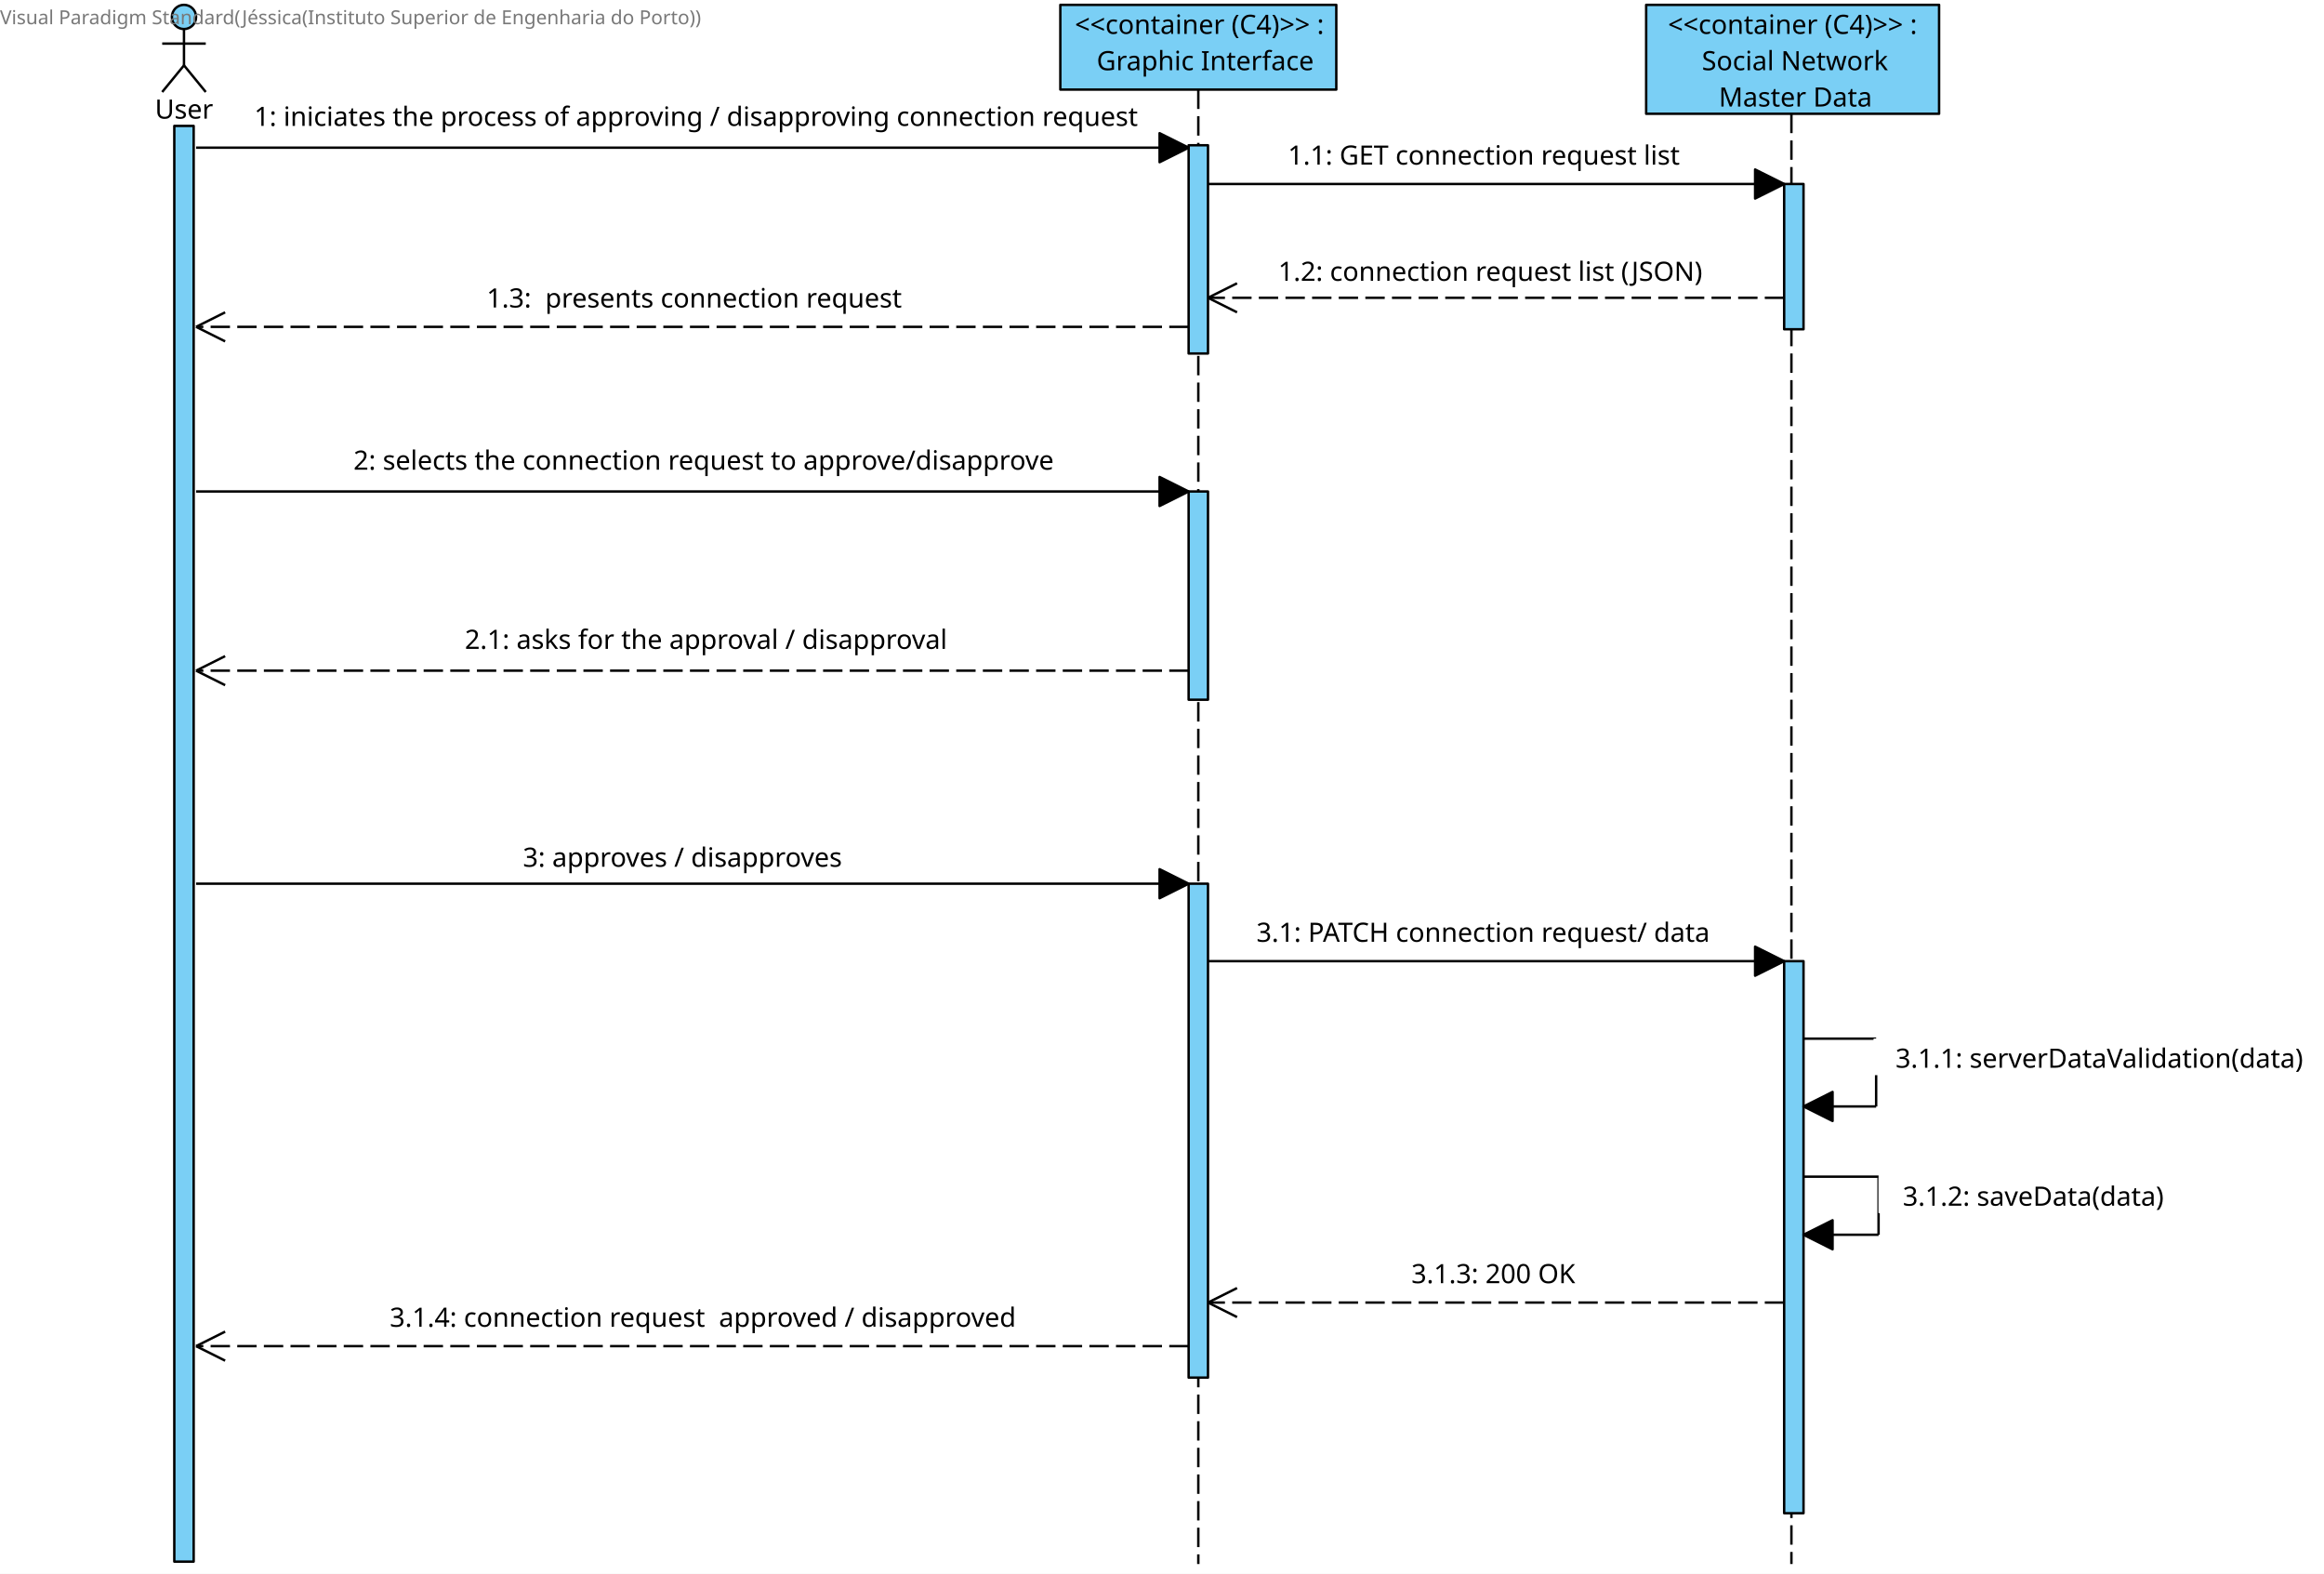
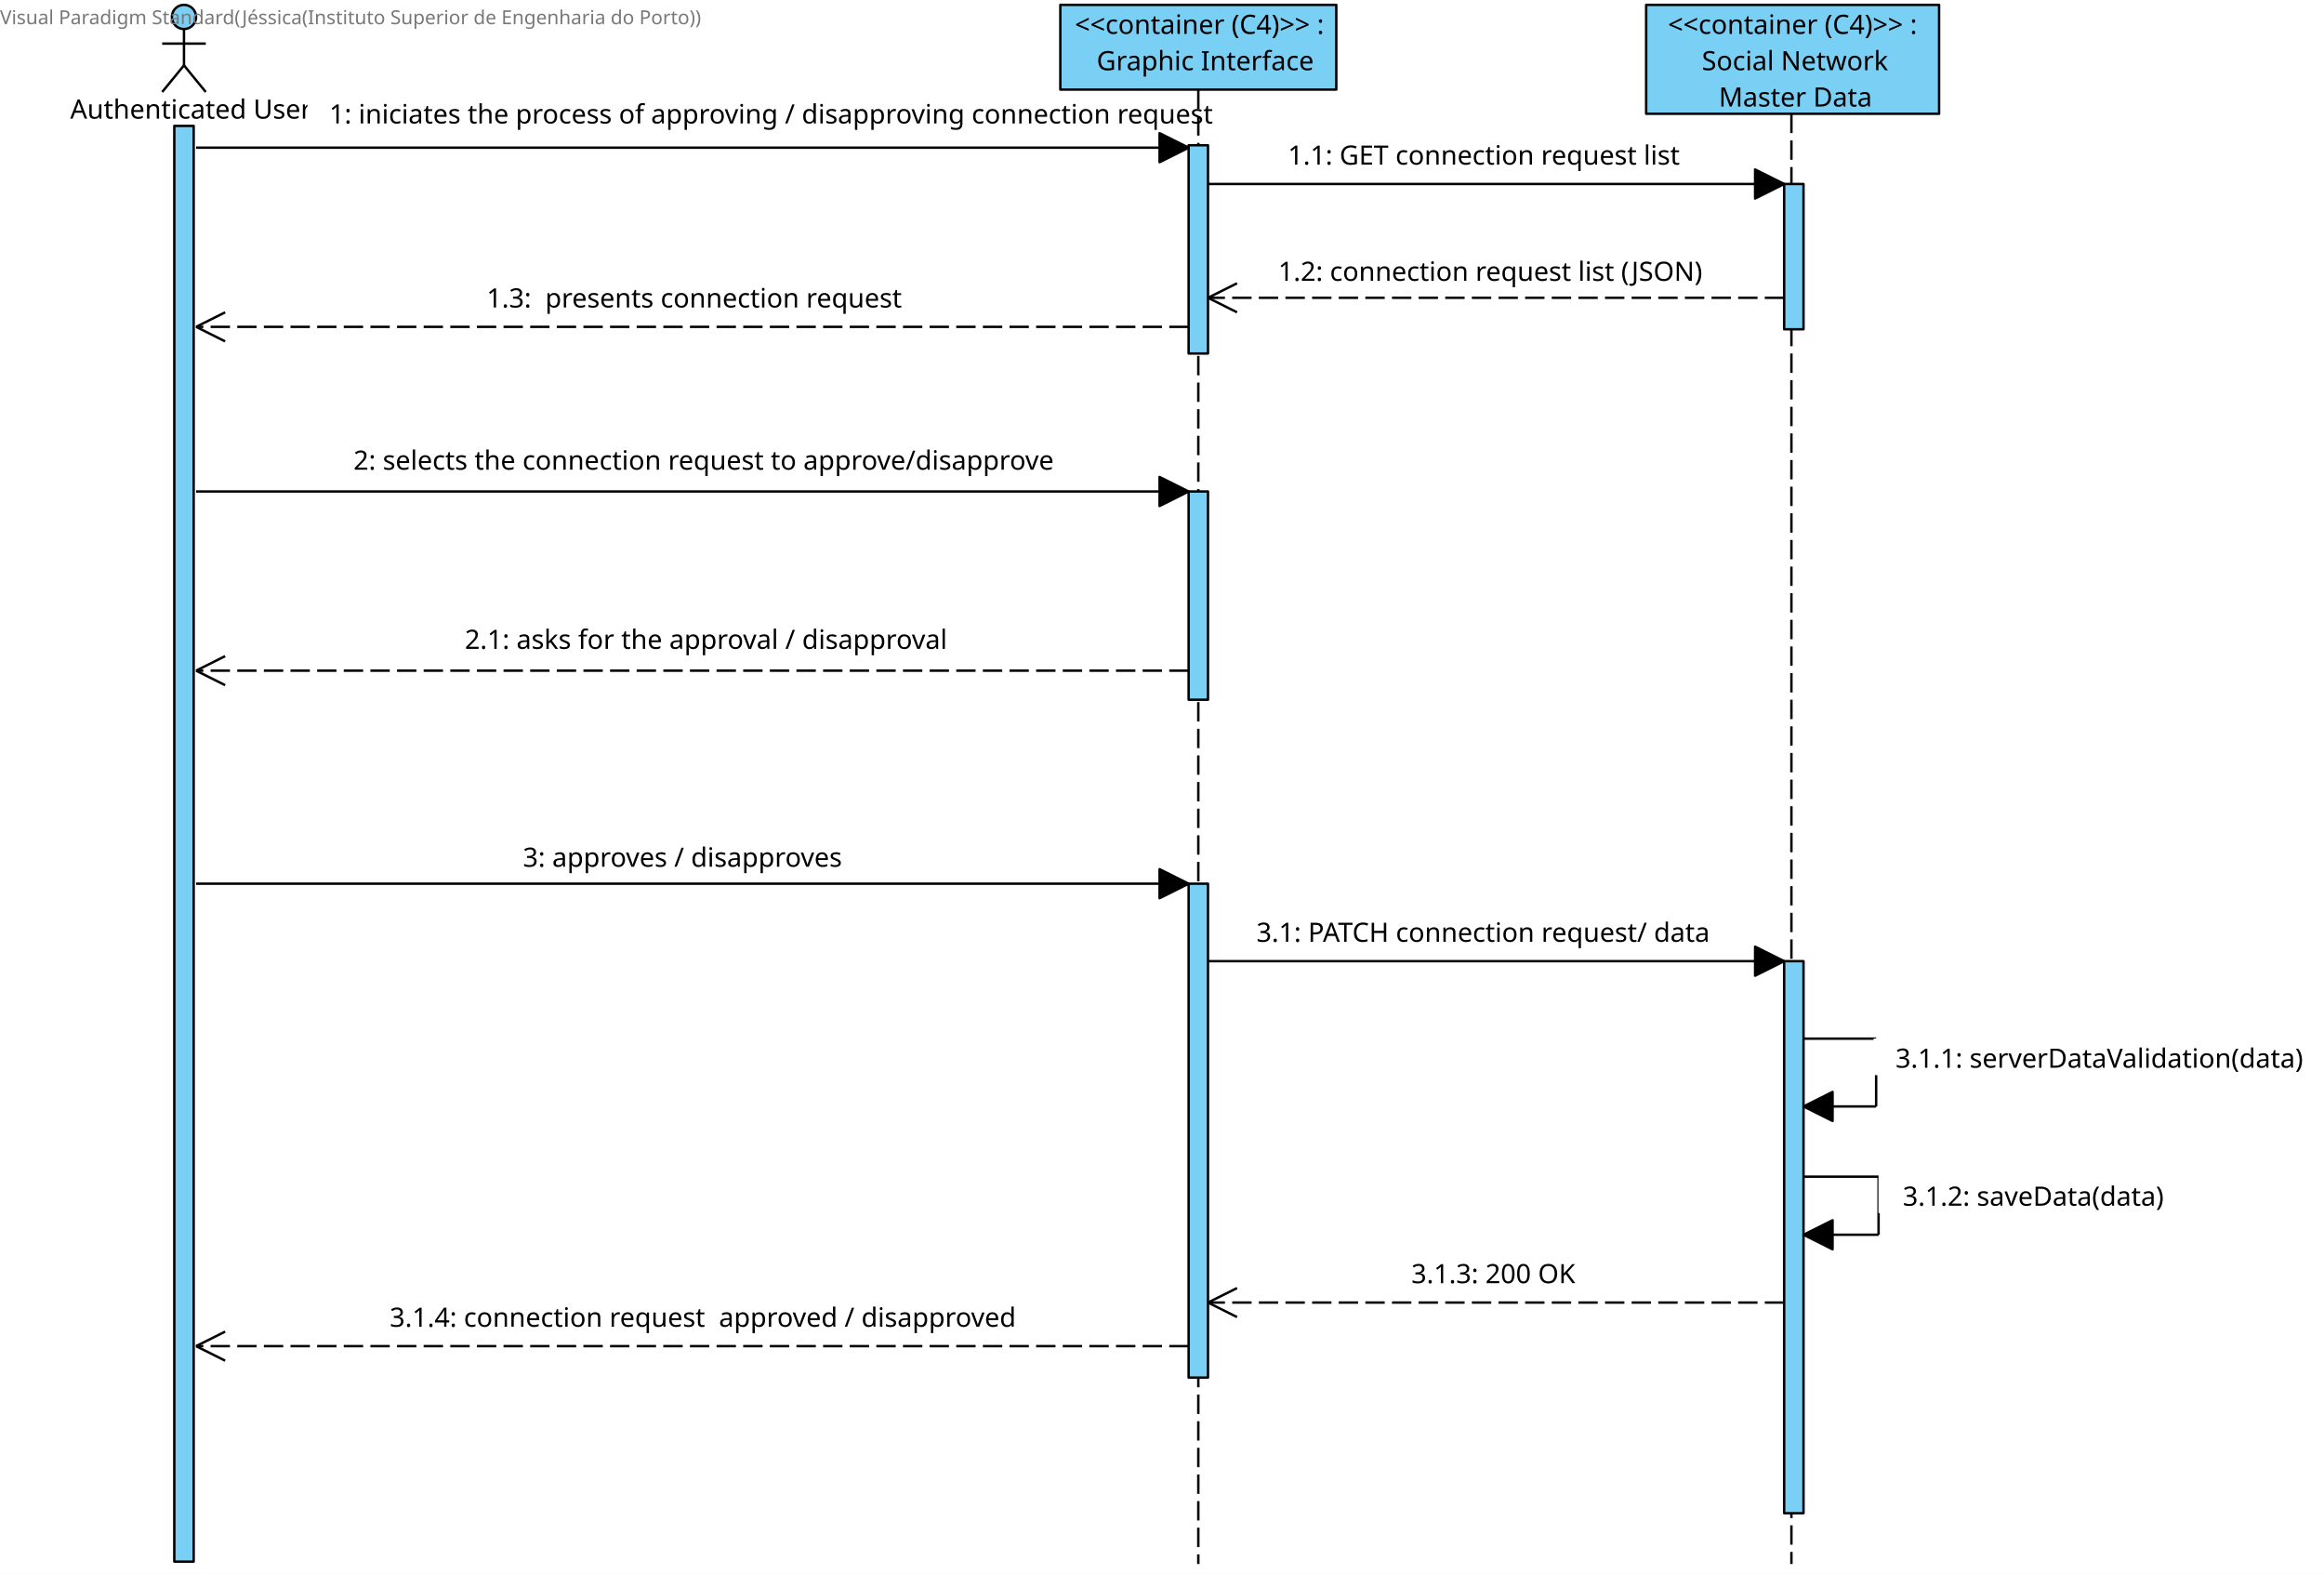
<svg xmlns="http://www.w3.org/2000/svg" fill-opacity="0" color-rendering="auto" color-interpolation="auto" text-rendering="auto" stroke="rgb(0,0,0)" stroke-linecap="square" width="960" stroke-miterlimit="10" shape-rendering="auto" stroke-opacity="0" fill="rgb(0,0,0)" stroke-dasharray="none" font-weight="normal" stroke-width="1" height="650" font-family="'Dialog'" font-style="normal" stroke-linejoin="miter" font-size="12px" stroke-dashoffset="0" image-rendering="auto">
  <defs id="genericDefs" />
  <g>
    <defs id="defs1">
      <clipPath clipPathUnits="userSpaceOnUse" id="clipPath1">
        <path d="M-7 -7 L126 -7 L126 655 L-7 655 L-7 -7 Z" />
      </clipPath>
      <clipPath clipPathUnits="userSpaceOnUse" id="clipPath2">
        <path d="M-7 -7 L164 -7 L164 655 L-7 655 L-7 -7 Z" />
      </clipPath>
      <clipPath clipPathUnits="userSpaceOnUse" id="clipPath3">
        <path d="M-7 -7 L19 -7 L19 97 L-7 97 L-7 -7 Z" />
      </clipPath>
      <clipPath clipPathUnits="userSpaceOnUse" id="clipPath4">
        <path d="M-7 -7 L19 -7 L19 215 L-7 215 L-7 -7 Z" />
      </clipPath>
      <clipPath clipPathUnits="userSpaceOnUse" id="clipPath5">
        <path d="M-7 -7 L133 -7 L133 655 L-7 655 L-7 -7 Z" />
      </clipPath>
      <clipPath clipPathUnits="userSpaceOnUse" id="clipPath6">
        <path d="M-7 -7 L19 -7 L19 71 L-7 71 L-7 -7 Z" />
      </clipPath>
      <clipPath clipPathUnits="userSpaceOnUse" id="clipPath7">
        <path d="M-7 -7 L19 -7 L19 239 L-7 239 L-7 -7 Z" />
      </clipPath>
      <clipPath clipPathUnits="userSpaceOnUse" id="clipPath8">
        <path d="M-115 -30 L230 -30 L230 60 L-115 60 L-115 -30 Z" />
      </clipPath>
      <clipPath clipPathUnits="userSpaceOnUse" id="clipPath9">
-         <path d="M-44 -15 L88 -15 L88 30 L-44 30 L-44 -15 Z" />
+         <path d="M-114 -15 L228 -15 L228 30 L-114 30 L-114 -15 Z" />
      </clipPath>
      <clipPath clipPathUnits="userSpaceOnUse" id="clipPath10">
        <path d="M-122 -45 L244 -45 L244 90 L-122 90 L-122 -45 Z" />
      </clipPath>
      <clipPath clipPathUnits="userSpaceOnUse" id="clipPath11">
        <path d="M0 0 L514 0 L514 104 L0 104 L0 0 Z" />
      </clipPath>
      <clipPath clipPathUnits="userSpaceOnUse" id="clipPath12">
-         <path d="M67 26 L67 29 L429 29 L429 44 L65 44 L65 41 L23 41 L23 26 ZM0 0 L0 104 L487 104 L487 93 L514 93 L514 60 L491 60 L491 45 L514 45 L514 21 L407 21 L407 0 Z" />
+         <path d="M0 0 L0 26 L102 26 L102 28 L460 28 L460 43 L96 43 L96 41 L0 41 L0 104 L487 104 L487 93 L514 93 L514 60 L491 60 L491 45 L514 45 L514 21 L407 21 L407 0 Z" />
      </clipPath>
      <clipPath clipPathUnits="userSpaceOnUse" id="clipPath13">
        <path d="M343 30 L343 45 L160 45 L160 30 ZM0 0 L0 104 L105 104 L105 97 L398 97 L398 104 L514 104 L514 34 L487 34 L487 19 L514 19 L514 0 Z" />
      </clipPath>
      <clipPath clipPathUnits="userSpaceOnUse" id="clipPath14">
        <path d="M321 31 L321 46 L175 46 L175 31 ZM0 0 L0 104 L514 104 L514 77 L479 77 L479 62 L514 62 L514 0 Z" />
      </clipPath>
      <clipPath clipPathUnits="userSpaceOnUse" id="clipPath15">
        <path d="M385 30 L385 45 L120 45 L120 30 ZM0 0 L0 104 L514 104 L514 0 Z" />
      </clipPath>
      <clipPath clipPathUnits="userSpaceOnUse" id="clipPath16">
        <path d="M0 0 L342 0 L342 104 L0 104 L0 0 Z" />
      </clipPath>
      <clipPath clipPathUnits="userSpaceOnUse" id="clipPath17">
-         <path d="M250 30 L250 45 L73 45 L73 30 ZM260 78 L260 93 L69 93 L69 78 ZM104 0 L104 6 L0 6 L0 14 L11 14 L11 29 L0 29 L0 104 L342 104 L342 21 L231 21 L231 0 Z" />
+         <path d="M250 30 L250 45 L73 45 L73 30 ZM260 78 L260 93 L69 93 L69 78 ZM104 0 L104 6 L0 6 L0 13 L42 13 L42 28 L0 28 L0 104 L342 104 L342 21 L231 21 L231 0 Z" />
      </clipPath>
      <clipPath clipPathUnits="userSpaceOnUse" id="clipPath18">
        <path d="M260 31 L260 46 L69 46 L69 31 ZM0 0 L0 104 L342 104 L342 0 Z" />
      </clipPath>
      <clipPath clipPathUnits="userSpaceOnUse" id="clipPath19">
        <path d="M264 30 L264 45 L61 45 L61 30 ZM0 0 L0 104 L342 104 L342 97 L325 97 L325 82 L342 82 L342 0 Z" />
      </clipPath>
      <clipPath clipPathUnits="userSpaceOnUse" id="clipPath20">
        <path d="M0 0 L134 0 L134 132 L0 132 L0 0 Z" />
      </clipPath>
      <clipPath clipPathUnits="userSpaceOnUse" id="clipPath21">
        <path d="M18 0 L18 13 L0 13 L0 132 L134 132 L134 122 L81 122 L81 107 L134 107 L134 65 L79 65 L79 50 L134 50 L134 0 Z" />
      </clipPath>
      <clipPath clipPathUnits="userSpaceOnUse" id="clipPath22">
        <path d="M0 0 L135 0 L135 128 L0 128 L0 0 Z" />
      </clipPath>
      <clipPath clipPathUnits="userSpaceOnUse" id="clipPath23">
        <path d="M0 0 L0 128 L135 128 L135 65 L81 65 L81 50 L135 50 L135 8 L79 8 L79 0 Z" />
      </clipPath>
      <clipPath clipPathUnits="userSpaceOnUse" id="clipPath24">
        <path d="M212 30 L212 45 L124 45 L124 30 ZM0 0 L0 104 L342 104 L342 13 L327 13 L327 0 Z" />
      </clipPath>
      <clipPath clipPathUnits="userSpaceOnUse" id="clipPath25">
        <path d="M398 29 L398 44 L105 44 L105 29 ZM0 0 L0 104 L151 104 L151 103 L360 103 L360 104 L514 104 L514 0 Z" />
      </clipPath>
      <clipPath clipPathUnits="userSpaceOnUse" id="clipPath26">
        <path d="M360 29 L360 44 L151 44 L151 29 ZM0 0 L0 104 L514 104 L514 0 Z" />
      </clipPath>
      <clipPath clipPathUnits="userSpaceOnUse" id="clipPath27">
        <path d="M-209 -15 L418 -15 L418 30 L-209 30 L-209 -15 Z" />
      </clipPath>
      <clipPath clipPathUnits="userSpaceOnUse" id="clipPath28">
        <path d="M-293 -15 L586 -15 L586 30 L-293 30 L-293 -15 Z" />
      </clipPath>
      <clipPath clipPathUnits="userSpaceOnUse" id="clipPath29">
        <path d="M-88 -15 L176 -15 L176 30 L-88 30 L-88 -15 Z" />
      </clipPath>
      <clipPath clipPathUnits="userSpaceOnUse" id="clipPath30">
        <path d="M-126 -15 L252 -15 L252 30 L-126 30 L-126 -15 Z" />
      </clipPath>
      <clipPath clipPathUnits="userSpaceOnUse" id="clipPath31">
        <path d="M-182 -15 L364 -15 L364 30 L-182 30 L-182 -15 Z" />
      </clipPath>
      <clipPath clipPathUnits="userSpaceOnUse" id="clipPath32">
        <path d="M-203 -15 L406 -15 L406 30 L-203 30 L-203 -15 Z" />
      </clipPath>
      <clipPath clipPathUnits="userSpaceOnUse" id="clipPath33">
        <path d="M-191 -15 L382 -15 L382 30 L-191 30 L-191 -15 Z" />
      </clipPath>
      <clipPath clipPathUnits="userSpaceOnUse" id="clipPath34">
        <path d="M-177 -15 L354 -15 L354 30 L-177 30 L-177 -15 Z" />
      </clipPath>
      <clipPath clipPathUnits="userSpaceOnUse" id="clipPath35">
        <path d="M-265 -15 L530 -15 L530 30 L-265 30 L-265 -15 Z" />
      </clipPath>
      <clipPath clipPathUnits="userSpaceOnUse" id="clipPath36">
        <path d="M-146 -15 L292 -15 L292 30 L-146 30 L-146 -15 Z" />
      </clipPath>
      <clipPath clipPathUnits="userSpaceOnUse" id="clipPath37">
        <path d="M-183 -15 L366 -15 L366 30 L-183 30 L-183 -15 Z" />
      </clipPath>
      <clipPath clipPathUnits="userSpaceOnUse" id="clipPath38">
        <path d="M-364 -15 L728 -15 L728 30 L-364 30 L-364 -15 Z" />
      </clipPath>
    </defs>
    <g fill="white" text-rendering="geometricPrecision" fill-opacity="1" stroke-opacity="1" stroke="white">
      <rect x="0" width="960" height="650" y="0" stroke="none" />
    </g>
    <g font-size="11px" transform="translate(438,2)" fill-opacity="1" fill="rgb(122,207,245)" text-rendering="geometricPrecision" image-rendering="optimizeQuality" font-family="sans-serif" stroke="rgb(122,207,245)" stroke-opacity="1">
      <rect x="0" width="114" height="35" y="0" clip-path="url(#clipPath1)" stroke="none" />
    </g>
    <g stroke-linecap="butt" font-size="11px" transform="translate(438,2)" fill-opacity="1" fill="black" text-rendering="geometricPrecision" image-rendering="optimizeQuality" font-family="sans-serif" stroke-linejoin="round" stroke="black" stroke-opacity="1" stroke-miterlimit="0">
      <rect fill="none" x="0" width="114" height="35" y="0" clip-path="url(#clipPath1)" />
      <line clip-path="url(#clipPath1)" fill="none" x1="57" x2="57" y1="35" y2="644" stroke-linejoin="bevel" stroke-dasharray="8,3" />
    </g>
    <g font-size="11px" transform="translate(0,2)" fill-opacity="1" fill="rgb(122,207,245)" text-rendering="geometricPrecision" image-rendering="optimizeQuality" font-family="sans-serif" stroke="rgb(122,207,245)" stroke-opacity="1">
      <circle r="5" clip-path="url(#clipPath2)" cx="76" cy="5" stroke="none" />
      <rect x="72" width="8" height="593" y="50" clip-path="url(#clipPath2)" stroke="none" />
    </g>
    <g stroke-linecap="butt" font-size="11px" transform="translate(0,2)" fill-opacity="1" fill="black" text-rendering="geometricPrecision" image-rendering="optimizeQuality" font-family="sans-serif" stroke-linejoin="round" stroke="black" stroke-opacity="1" stroke-miterlimit="0">
      <circle fill="none" r="5" clip-path="url(#clipPath2)" cx="76" cy="5" />
      <rect fill="none" x="72" width="8" height="593" y="50" clip-path="url(#clipPath2)" />
      <line y2="25" fill="none" x1="76" clip-path="url(#clipPath2)" x2="76" y1="10" />
      <line y2="36" fill="none" x1="76" clip-path="url(#clipPath2)" x2="67" y1="25" />
      <line y2="36" fill="none" x1="76" clip-path="url(#clipPath2)" x2="85" y1="25" />
      <line y2="16" fill="none" x1="67" clip-path="url(#clipPath2)" x2="85" y1="16" />
    </g>
    <g font-size="11px" transform="translate(491,60)" fill-opacity="1" fill="rgb(122,207,245)" text-rendering="geometricPrecision" image-rendering="optimizeQuality" font-family="sans-serif" stroke="rgb(122,207,245)" stroke-opacity="1">
      <rect x="0" width="8" height="86" y="0" clip-path="url(#clipPath3)" stroke="none" />
    </g>
    <g stroke-linecap="butt" font-size="11px" transform="translate(491,60)" fill-opacity="1" fill="black" text-rendering="geometricPrecision" image-rendering="optimizeQuality" font-family="sans-serif" stroke-linejoin="round" stroke="black" stroke-opacity="1" stroke-miterlimit="0">
      <rect fill="none" x="0" width="8" height="86" y="0" clip-path="url(#clipPath3)" />
    </g>
    <g font-size="11px" transform="translate(491,365)" fill-opacity="1" fill="rgb(122,207,245)" text-rendering="geometricPrecision" image-rendering="optimizeQuality" font-family="sans-serif" stroke="rgb(122,207,245)" stroke-opacity="1">
      <rect x="0" width="8" height="204" y="0" clip-path="url(#clipPath4)" stroke="none" />
    </g>
    <g stroke-linecap="butt" font-size="11px" transform="translate(491,365)" fill-opacity="1" fill="black" text-rendering="geometricPrecision" image-rendering="optimizeQuality" font-family="sans-serif" stroke-linejoin="round" stroke="black" stroke-opacity="1" stroke-miterlimit="0">
      <rect fill="none" x="0" width="8" height="204" y="0" clip-path="url(#clipPath4)" />
    </g>
    <g font-size="11px" transform="translate(680,2)" fill-opacity="1" fill="rgb(122,207,245)" text-rendering="geometricPrecision" image-rendering="optimizeQuality" font-family="sans-serif" stroke="rgb(122,207,245)" stroke-opacity="1">
      <rect x="0" width="121" height="45" y="0" clip-path="url(#clipPath5)" stroke="none" />
    </g>
    <g stroke-linecap="butt" font-size="11px" transform="translate(680,2)" fill-opacity="1" fill="black" text-rendering="geometricPrecision" image-rendering="optimizeQuality" font-family="sans-serif" stroke-linejoin="round" stroke="black" stroke-opacity="1" stroke-miterlimit="0">
      <rect fill="none" x="0" width="121" height="45" y="0" clip-path="url(#clipPath5)" />
      <line clip-path="url(#clipPath5)" fill="none" x1="60" x2="60" y1="45" y2="644" stroke-linejoin="bevel" stroke-dasharray="8,3" />
    </g>
    <g font-size="11px" transform="translate(737,76)" fill-opacity="1" fill="rgb(122,207,245)" text-rendering="geometricPrecision" image-rendering="optimizeQuality" font-family="sans-serif" stroke="rgb(122,207,245)" stroke-opacity="1">
      <rect x="0" width="8" height="60" y="0" clip-path="url(#clipPath6)" stroke="none" />
    </g>
    <g stroke-linecap="butt" font-size="11px" transform="translate(737,76)" fill-opacity="1" fill="black" text-rendering="geometricPrecision" image-rendering="optimizeQuality" font-family="sans-serif" stroke-linejoin="round" stroke="black" stroke-opacity="1" stroke-miterlimit="0">
      <rect fill="none" x="0" width="8" height="60" y="0" clip-path="url(#clipPath6)" />
    </g>
    <g font-size="11px" transform="translate(737,397)" fill-opacity="1" fill="rgb(122,207,245)" text-rendering="geometricPrecision" image-rendering="optimizeQuality" font-family="sans-serif" stroke="rgb(122,207,245)" stroke-opacity="1">
      <rect x="0" width="8" height="228" y="0" clip-path="url(#clipPath7)" stroke="none" />
    </g>
    <g stroke-linecap="butt" font-size="11px" transform="translate(737,397)" fill-opacity="1" fill="black" text-rendering="geometricPrecision" image-rendering="optimizeQuality" font-family="sans-serif" stroke-linejoin="round" stroke="black" stroke-opacity="1" stroke-miterlimit="0">
      <rect fill="none" x="0" width="8" height="228" y="0" clip-path="url(#clipPath7)" />
    </g>
    <g font-size="11px" transform="translate(491,203)" fill-opacity="1" fill="rgb(122,207,245)" text-rendering="geometricPrecision" image-rendering="optimizeQuality" font-family="sans-serif" stroke="rgb(122,207,245)" stroke-opacity="1">
      <rect x="0" width="8" height="86" y="0" clip-path="url(#clipPath3)" stroke="none" />
    </g>
    <g stroke-linecap="butt" font-size="11px" transform="translate(491,203)" fill-opacity="1" fill="black" text-rendering="geometricPrecision" image-rendering="optimizeQuality" font-family="sans-serif" stroke-linejoin="round" stroke="black" stroke-opacity="1" stroke-miterlimit="0">
      <rect fill="none" x="0" width="8" height="86" y="0" clip-path="url(#clipPath3)" />
    </g>
    <g font-size="11px" transform="translate(438,2)" fill-opacity="1" fill="black" text-rendering="geometricPrecision" image-rendering="optimizeQuality" font-family="sans-serif" stroke="black" stroke-opacity="1">
      <text x="6" xml:space="preserve" y="12" clip-path="url(#clipPath8)" stroke="none">&lt;&lt;container (C4)&gt;&gt; :</text>
      <text x="15" xml:space="preserve" y="27" clip-path="url(#clipPath8)" stroke="none">Graphic Interface</text>
    </g>
-     <g font-size="11px" transform="translate(54,37)" fill-opacity="1" fill="black" text-rendering="geometricPrecision" image-rendering="optimizeQuality" font-family="sans-serif" stroke="black" stroke-opacity="1">
-       <text x="10" xml:space="preserve" y="12" clip-path="url(#clipPath9)" stroke="none">User</text>
+     <g font-size="11px" transform="translate(19,37)" fill-opacity="1" fill="black" text-rendering="geometricPrecision" image-rendering="optimizeQuality" font-family="sans-serif" stroke="black" stroke-opacity="1">
+       <text x="10" xml:space="preserve" y="12" clip-path="url(#clipPath9)" stroke="none">Authenticated User</text>
    </g>
    <g font-size="11px" transform="translate(680,2)" fill-opacity="1" fill="black" text-rendering="geometricPrecision" image-rendering="optimizeQuality" font-family="sans-serif" stroke="black" stroke-opacity="1">
      <text x="9" xml:space="preserve" y="12" clip-path="url(#clipPath10)" stroke="none">&lt;&lt;container (C4)&gt;&gt; :</text>
      <text x="23" xml:space="preserve" y="27" clip-path="url(#clipPath10)" stroke="none">Social Network</text>
      <text x="30" xml:space="preserve" y="42" clip-path="url(#clipPath10)" stroke="none">Master Data</text>
    </g>
    <g stroke-linecap="butt" font-size="11px" transform="translate(31,11)" fill-opacity="1" fill="black" text-rendering="geometricPrecision" image-rendering="optimizeQuality" font-family="sans-serif" stroke-linejoin="round" stroke="black" stroke-opacity="1">
      <line y2="50" fill="none" x1="50" clip-path="url(#clipPath12)" x2="460" y1="50" />
      <polygon points=" 460 50 448 44 448 56" clip-path="url(#clipPath12)" stroke="none" />
      <polygon fill="none" points=" 460 50 448 44 448 56" clip-path="url(#clipPath12)" />
    </g>
    <g fill-opacity="1" text-rendering="geometricPrecision" stroke="black" stroke-linecap="butt" transform="translate(31,85)" stroke-miterlimit="0" stroke-opacity="1" fill="black" stroke-dasharray="8,3" font-family="sans-serif" stroke-linejoin="round" font-size="11px" image-rendering="optimizeQuality">
      <line y2="50" fill="none" x1="460" clip-path="url(#clipPath13)" x2="50" y1="50" />
      <line clip-path="url(#clipPath13)" fill="none" x1="50" x2="62" y1="50" y2="56" stroke-dasharray="none" stroke-miterlimit="10" />
      <line clip-path="url(#clipPath13)" fill="none" x1="50" x2="62" y1="50" y2="44" stroke-dasharray="none" stroke-miterlimit="10" />
    </g>
    <g stroke-linecap="butt" font-size="11px" transform="translate(31,315)" fill-opacity="1" fill="black" text-rendering="geometricPrecision" image-rendering="optimizeQuality" font-family="sans-serif" stroke-linejoin="round" stroke="black" stroke-opacity="1">
      <line y2="50" fill="none" x1="50" clip-path="url(#clipPath14)" x2="460" y1="50" />
      <polygon points=" 460 50 448 44 448 56" clip-path="url(#clipPath14)" stroke="none" />
      <polygon fill="none" points=" 460 50 448 44 448 56" clip-path="url(#clipPath14)" />
    </g>
    <g fill-opacity="1" text-rendering="geometricPrecision" stroke="black" stroke-linecap="butt" transform="translate(31,506)" stroke-miterlimit="0" stroke-opacity="1" fill="black" stroke-dasharray="8,3" font-family="sans-serif" stroke-linejoin="round" font-size="11px" image-rendering="optimizeQuality">
      <line y2="50" fill="none" x1="460" clip-path="url(#clipPath15)" x2="50" y1="50" />
      <line clip-path="url(#clipPath15)" fill="none" x1="50" x2="62" y1="50" y2="56" stroke-dasharray="none" stroke-miterlimit="10" />
      <line clip-path="url(#clipPath15)" fill="none" x1="50" x2="62" y1="50" y2="44" stroke-dasharray="none" stroke-miterlimit="10" />
    </g>
    <g stroke-linecap="butt" font-size="11px" transform="translate(449,26)" fill-opacity="1" fill="black" text-rendering="geometricPrecision" image-rendering="optimizeQuality" font-family="sans-serif" stroke-linejoin="round" stroke="black" stroke-opacity="1">
      <line y2="50" fill="none" x1="50" clip-path="url(#clipPath17)" x2="288" y1="50" />
      <polygon points=" 288 50 276 44 276 56" clip-path="url(#clipPath17)" stroke="none" />
      <polygon fill="none" points=" 288 50 276 44 276 56" clip-path="url(#clipPath17)" />
    </g>
    <g fill-opacity="1" text-rendering="geometricPrecision" stroke="black" stroke-linecap="butt" transform="translate(449,73)" stroke-miterlimit="0" stroke-opacity="1" fill="black" stroke-dasharray="8,3" font-family="sans-serif" stroke-linejoin="round" font-size="11px" image-rendering="optimizeQuality">
      <line y2="50" fill="none" x1="288" clip-path="url(#clipPath18)" x2="50" y1="50" />
      <line clip-path="url(#clipPath18)" fill="none" x1="50" x2="62" y1="50" y2="56" stroke-dasharray="none" stroke-miterlimit="10" />
      <line clip-path="url(#clipPath18)" fill="none" x1="50" x2="62" y1="50" y2="44" stroke-dasharray="none" stroke-miterlimit="10" />
    </g>
    <g stroke-linecap="butt" font-size="11px" transform="translate(449,347)" fill-opacity="1" fill="black" text-rendering="geometricPrecision" image-rendering="optimizeQuality" font-family="sans-serif" stroke-linejoin="round" stroke="black" stroke-opacity="1">
      <line y2="50" fill="none" x1="50" clip-path="url(#clipPath19)" x2="288" y1="50" />
      <polygon points=" 288 50 276 44 276 56" clip-path="url(#clipPath19)" stroke="none" />
      <polygon fill="none" points=" 288 50 276 44 276 56" clip-path="url(#clipPath19)" />
    </g>
    <g stroke-linecap="butt" font-size="11px" transform="translate(695,379)" fill-opacity="1" fill="black" text-rendering="geometricPrecision" image-rendering="optimizeQuality" font-family="sans-serif" stroke-linejoin="round" stroke="black" stroke-opacity="1">
      <line y2="50" fill="none" x1="50" clip-path="url(#clipPath21)" x2="80" y1="50" />
      <line y2="78" fill="none" x1="80" clip-path="url(#clipPath21)" x2="80" y1="50" />
      <line y2="78" fill="none" x1="80" clip-path="url(#clipPath21)" x2="50" y1="78" />
      <polygon points=" 50 78 62 84 62 72" clip-path="url(#clipPath21)" stroke="none" />
      <polygon fill="none" points=" 50 78 62 84 62 72" clip-path="url(#clipPath21)" />
    </g>
    <g stroke-linecap="butt" font-size="11px" transform="translate(695,436)" fill-opacity="1" fill="black" text-rendering="geometricPrecision" image-rendering="optimizeQuality" font-family="sans-serif" stroke-linejoin="round" stroke="black" stroke-opacity="1">
      <line y2="50" fill="none" x1="50" clip-path="url(#clipPath23)" x2="81" y1="50" />
      <line y2="74" fill="none" x1="81" clip-path="url(#clipPath23)" x2="81" y1="50" />
      <line y2="74" fill="none" x1="81" clip-path="url(#clipPath23)" x2="50" y1="74" />
      <polygon points=" 50 74 62 80 62 68" clip-path="url(#clipPath23)" stroke="none" />
      <polygon fill="none" points=" 50 74 62 80 62 68" clip-path="url(#clipPath23)" />
    </g>
    <g fill-opacity="1" text-rendering="geometricPrecision" stroke="black" stroke-linecap="butt" transform="translate(449,488)" stroke-miterlimit="0" stroke-opacity="1" fill="black" stroke-dasharray="8,3" font-family="sans-serif" stroke-linejoin="round" font-size="11px" image-rendering="optimizeQuality">
      <line y2="50" fill="none" x1="288" clip-path="url(#clipPath24)" x2="50" y1="50" />
      <line clip-path="url(#clipPath24)" fill="none" x1="50" x2="62" y1="50" y2="56" stroke-dasharray="none" stroke-miterlimit="10" />
      <line clip-path="url(#clipPath24)" fill="none" x1="50" x2="62" y1="50" y2="44" stroke-dasharray="none" stroke-miterlimit="10" />
    </g>
    <g stroke-linecap="butt" font-size="11px" transform="translate(31,153)" fill-opacity="1" fill="black" text-rendering="geometricPrecision" image-rendering="optimizeQuality" font-family="sans-serif" stroke-linejoin="round" stroke="black" stroke-opacity="1">
      <line y2="50" fill="none" x1="50" clip-path="url(#clipPath25)" x2="460" y1="50" />
      <polygon points=" 460 50 448 44 448 56" clip-path="url(#clipPath25)" stroke="none" />
      <polygon fill="none" points=" 460 50 448 44 448 56" clip-path="url(#clipPath25)" />
    </g>
    <g fill-opacity="1" text-rendering="geometricPrecision" stroke="black" stroke-linecap="butt" transform="translate(31,227)" stroke-miterlimit="0" stroke-opacity="1" fill="black" stroke-dasharray="8,3" font-family="sans-serif" stroke-linejoin="round" font-size="11px" image-rendering="optimizeQuality">
      <line y2="50" fill="none" x1="460" clip-path="url(#clipPath26)" x2="50" y1="50" />
      <line clip-path="url(#clipPath26)" fill="none" x1="50" x2="62" y1="50" y2="56" stroke-dasharray="none" stroke-miterlimit="10" />
      <line clip-path="url(#clipPath26)" fill="none" x1="50" x2="62" y1="50" y2="44" stroke-dasharray="none" stroke-miterlimit="10" />
    </g>
    <g font-size="11px" transform="translate(182,256)" fill-opacity="1" fill="white" text-rendering="geometricPrecision" image-rendering="optimizeQuality" font-family="sans-serif" stroke="white" stroke-opacity="1">
      <rect x="0" width="209" height="15" y="0" clip-path="url(#clipPath27)" stroke="none" />
      <text fill="black" x="10" xml:space="preserve" y="12" clip-path="url(#clipPath27)" stroke="none">2.1: asks for the approval / disapproval</text>
    </g>
    <g font-size="11px" transform="translate(136,182)" fill-opacity="1" fill="white" text-rendering="geometricPrecision" image-rendering="optimizeQuality" font-family="sans-serif" stroke="white" stroke-opacity="1">
      <rect x="0" width="293" height="15" y="0" clip-path="url(#clipPath28)" stroke="none" />
      <text fill="black" x="10" xml:space="preserve" y="12" clip-path="url(#clipPath28)" stroke="none">2: selects the connection request to approve/disapprove</text>
    </g>
    <g font-size="11px" transform="translate(573,518)" fill-opacity="1" fill="white" text-rendering="geometricPrecision" image-rendering="optimizeQuality" font-family="sans-serif" stroke="white" stroke-opacity="1">
      <rect x="0" width="88" height="15" y="0" clip-path="url(#clipPath29)" stroke="none" />
      <text fill="black" x="10" xml:space="preserve" y="12" clip-path="url(#clipPath29)" stroke="none">3.1.3: 200 OK</text>
    </g>
    <g font-size="11px" transform="translate(776,486)" fill-opacity="1" fill="white" text-rendering="geometricPrecision" image-rendering="optimizeQuality" font-family="sans-serif" stroke="white" stroke-opacity="1">
      <rect x="0" width="126" height="15" y="0" clip-path="url(#clipPath30)" stroke="none" />
      <text fill="black" x="10" xml:space="preserve" y="12" clip-path="url(#clipPath30)" stroke="none">3.1.2: saveData(data)</text>
    </g>
    <g font-size="11px" transform="translate(774,429)" fill-opacity="1" fill="white" text-rendering="geometricPrecision" image-rendering="optimizeQuality" font-family="sans-serif" stroke="white" stroke-opacity="1">
      <rect x="0" width="182" height="15" y="0" clip-path="url(#clipPath31)" stroke="none" />
      <text fill="black" x="9" xml:space="preserve" y="12" clip-path="url(#clipPath31)" stroke="none">3.1.1: serverDataValidation(data)</text>
    </g>
    <g font-size="11px" transform="translate(510,377)" fill-opacity="1" fill="white" text-rendering="geometricPrecision" image-rendering="optimizeQuality" font-family="sans-serif" stroke="white" stroke-opacity="1">
      <rect x="0" width="203" height="15" y="0" clip-path="url(#clipPath32)" stroke="none" />
      <text fill="black" x="9" xml:space="preserve" y="12" clip-path="url(#clipPath32)" stroke="none">3.1: PATCH connection request/ data</text>
    </g>
    <g font-size="11px" transform="translate(518,104)" fill-opacity="1" fill="white" text-rendering="geometricPrecision" image-rendering="optimizeQuality" font-family="sans-serif" stroke="white" stroke-opacity="1">
      <rect x="0" width="191" height="15" y="0" clip-path="url(#clipPath33)" stroke="none" />
      <text fill="black" x="10" xml:space="preserve" y="12" clip-path="url(#clipPath33)" stroke="none">1.2: connection request list (JSON)</text>
    </g>
    <g font-size="11px" transform="translate(522,56)" fill-opacity="1" fill="white" text-rendering="geometricPrecision" image-rendering="optimizeQuality" font-family="sans-serif" stroke="white" stroke-opacity="1">
      <rect x="0" width="177" height="15" y="0" clip-path="url(#clipPath34)" stroke="none" />
      <text fill="black" x="10" xml:space="preserve" y="12" clip-path="url(#clipPath34)" stroke="none">1.1: GET connection request list</text>
    </g>
    <g font-size="11px" transform="translate(151,536)" fill-opacity="1" fill="white" text-rendering="geometricPrecision" image-rendering="optimizeQuality" font-family="sans-serif" stroke="white" stroke-opacity="1">
      <rect x="0" width="265" height="15" y="0" clip-path="url(#clipPath35)" stroke="none" />
      <text fill="black" x="10" xml:space="preserve" y="12" clip-path="url(#clipPath35)" stroke="none">3.1.4: connection request  approved / disapproved</text>
    </g>
    <g font-size="11px" transform="translate(206,346)" fill-opacity="1" fill="white" text-rendering="geometricPrecision" image-rendering="optimizeQuality" font-family="sans-serif" stroke="white" stroke-opacity="1">
      <rect x="0" width="146" height="15" y="0" clip-path="url(#clipPath36)" stroke="none" />
      <text fill="black" x="10" xml:space="preserve" y="12" clip-path="url(#clipPath36)" stroke="none">3: approves / disapproves</text>
    </g>
    <g font-size="11px" transform="translate(191,115)" fill-opacity="1" fill="white" text-rendering="geometricPrecision" image-rendering="optimizeQuality" font-family="sans-serif" stroke="white" stroke-opacity="1">
      <rect x="0" width="183" height="15" y="0" clip-path="url(#clipPath37)" stroke="none" />
      <text fill="black" x="10" xml:space="preserve" y="12" clip-path="url(#clipPath37)" stroke="none">1.3:  presents connection request</text>
    </g>
-     <g font-size="11px" transform="translate(96,40)" fill-opacity="1" fill="white" text-rendering="geometricPrecision" image-rendering="optimizeQuality" font-family="sans-serif" stroke="white" stroke-opacity="1">
+     <g font-size="11px" transform="translate(127,39)" fill-opacity="1" fill="white" text-rendering="geometricPrecision" image-rendering="optimizeQuality" font-family="sans-serif" stroke="white" stroke-opacity="1">
      <rect x="0" width="364" height="15" y="0" clip-path="url(#clipPath38)" stroke="none" />
      <text fill="black" x="9" xml:space="preserve" y="12" clip-path="url(#clipPath38)" stroke="none">1: iniciates the process of approving / disapproving connection request</text>
    </g>
    <g font-size="8px" fill-opacity="1" fill="rgb(120,120,120)" text-rendering="geometricPrecision" image-rendering="optimizeQuality" stroke="rgb(120,120,120)" stroke-opacity="1">
      <text x="0" xml:space="preserve" y="10" stroke="none">Visual Paradigm Standard(Jéssica(Instituto Superior de Engenharia do Porto))</text>
    </g>
  </g>
</svg>
